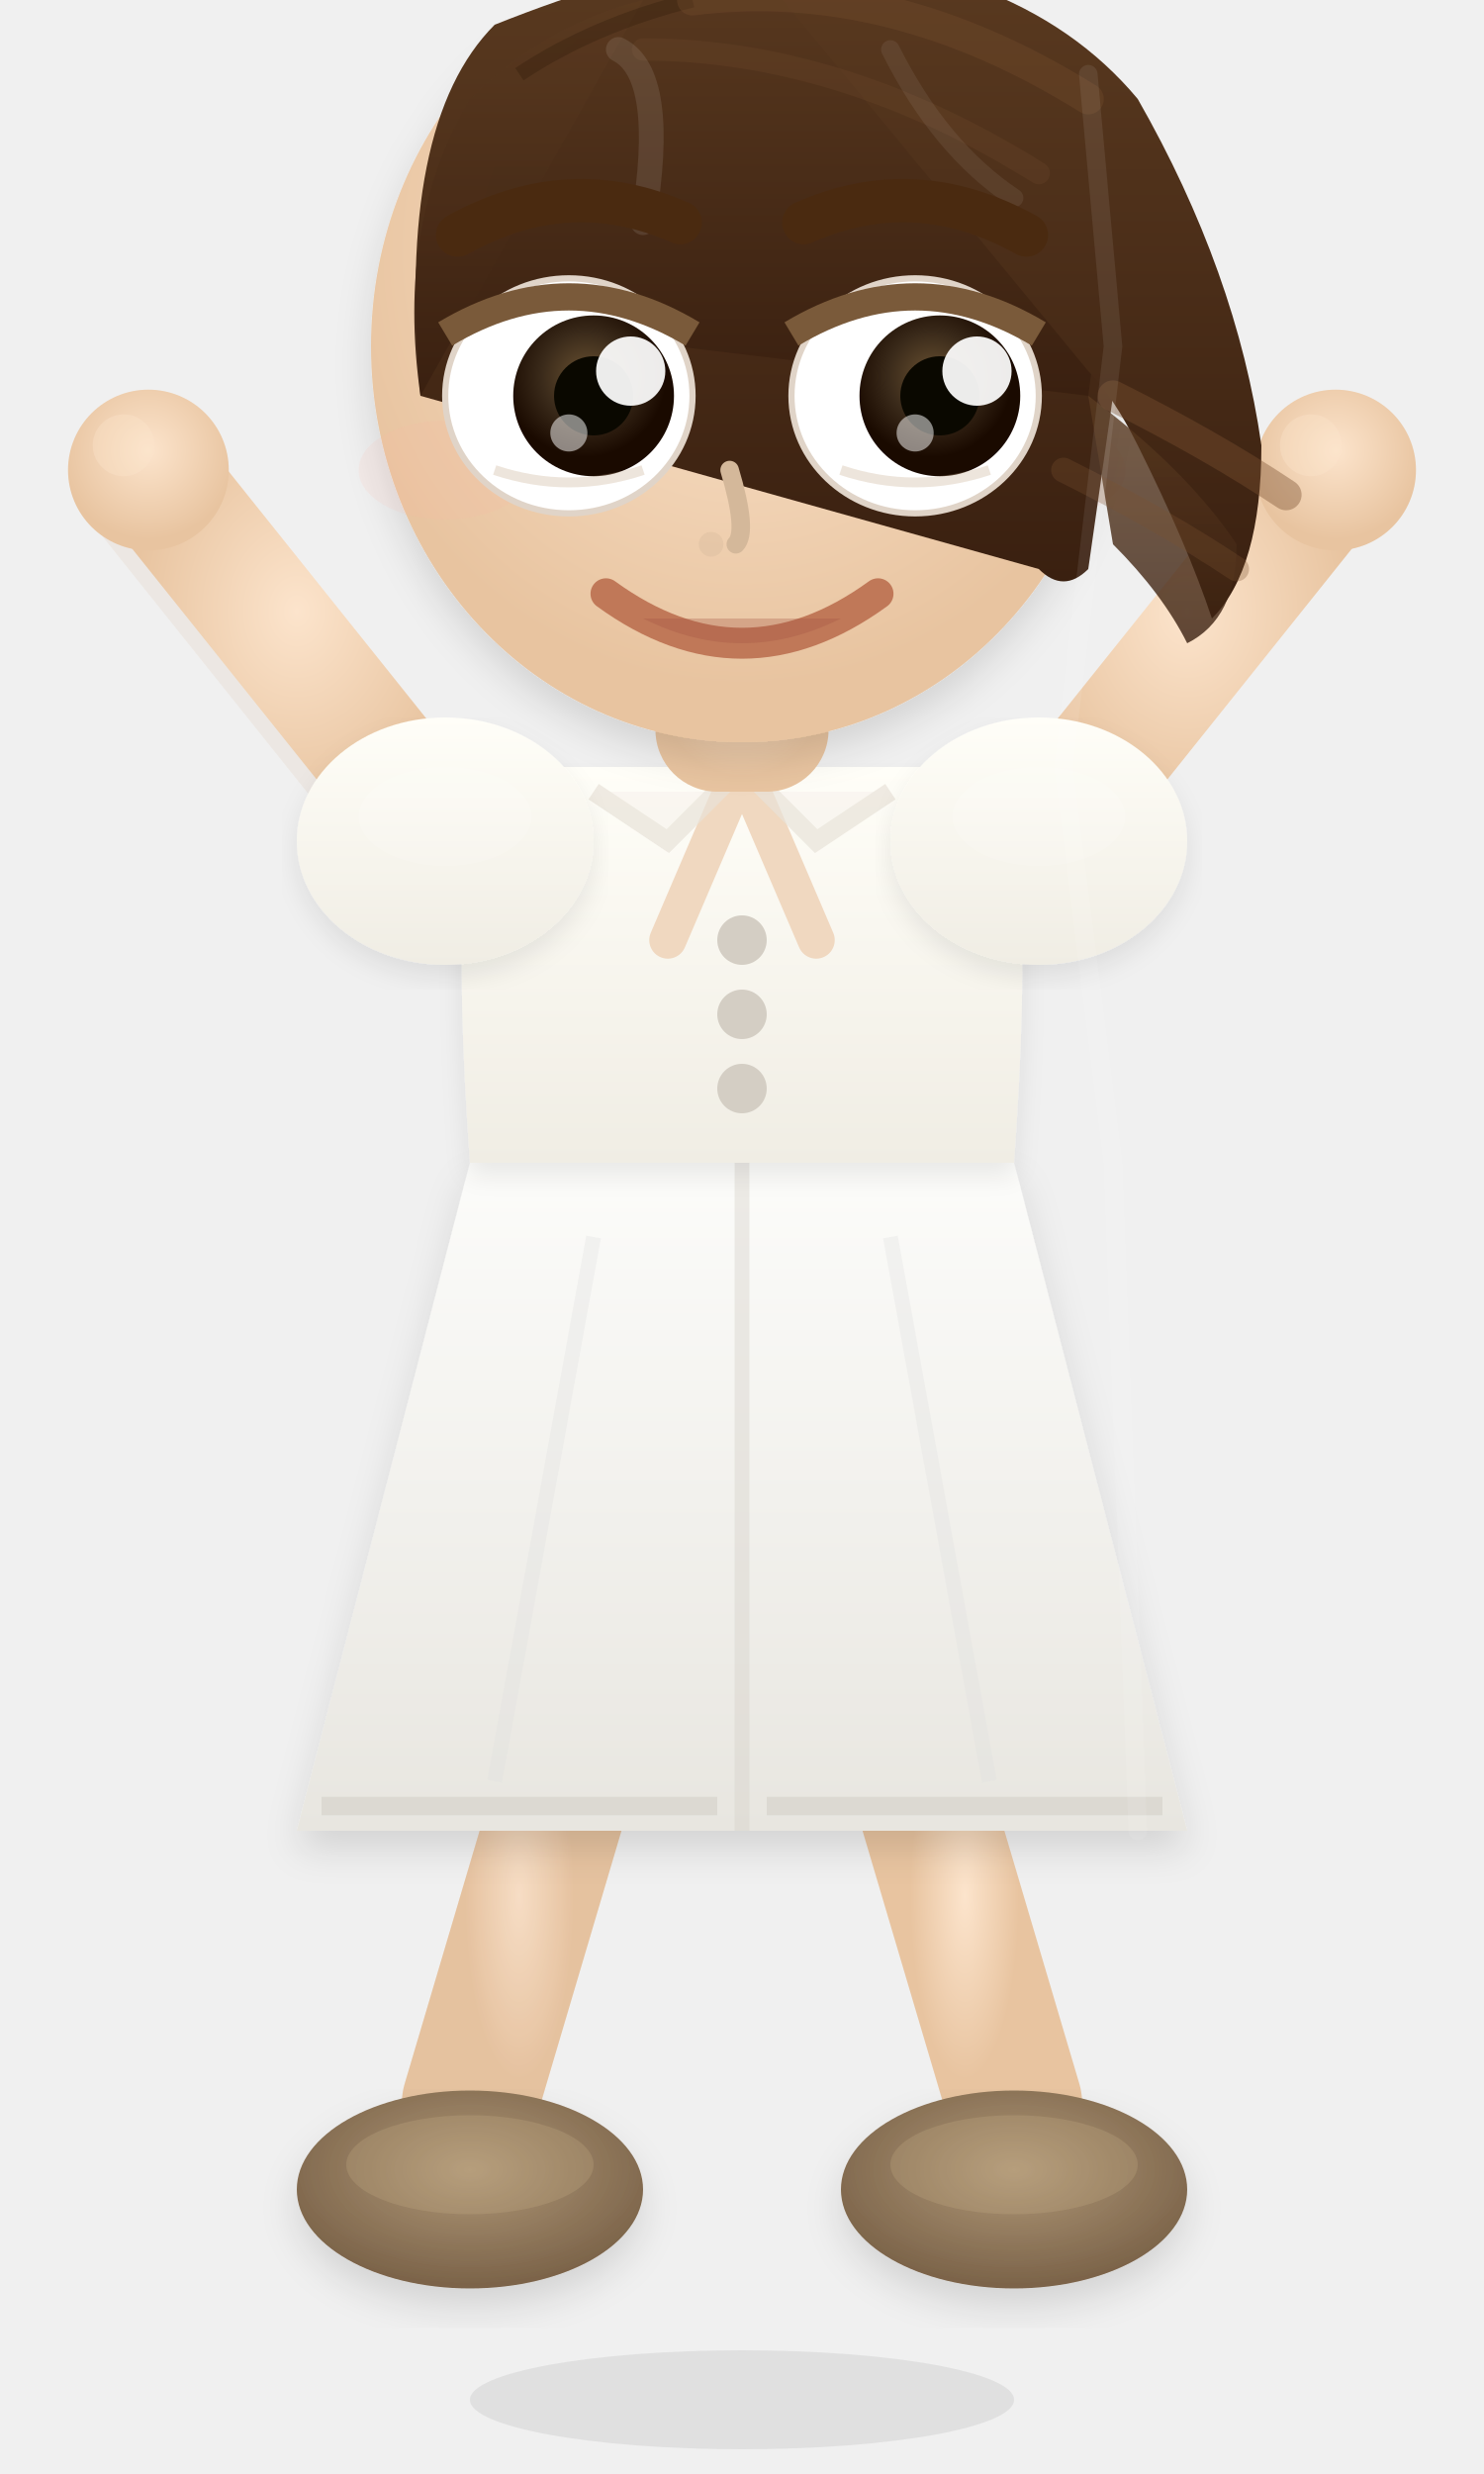
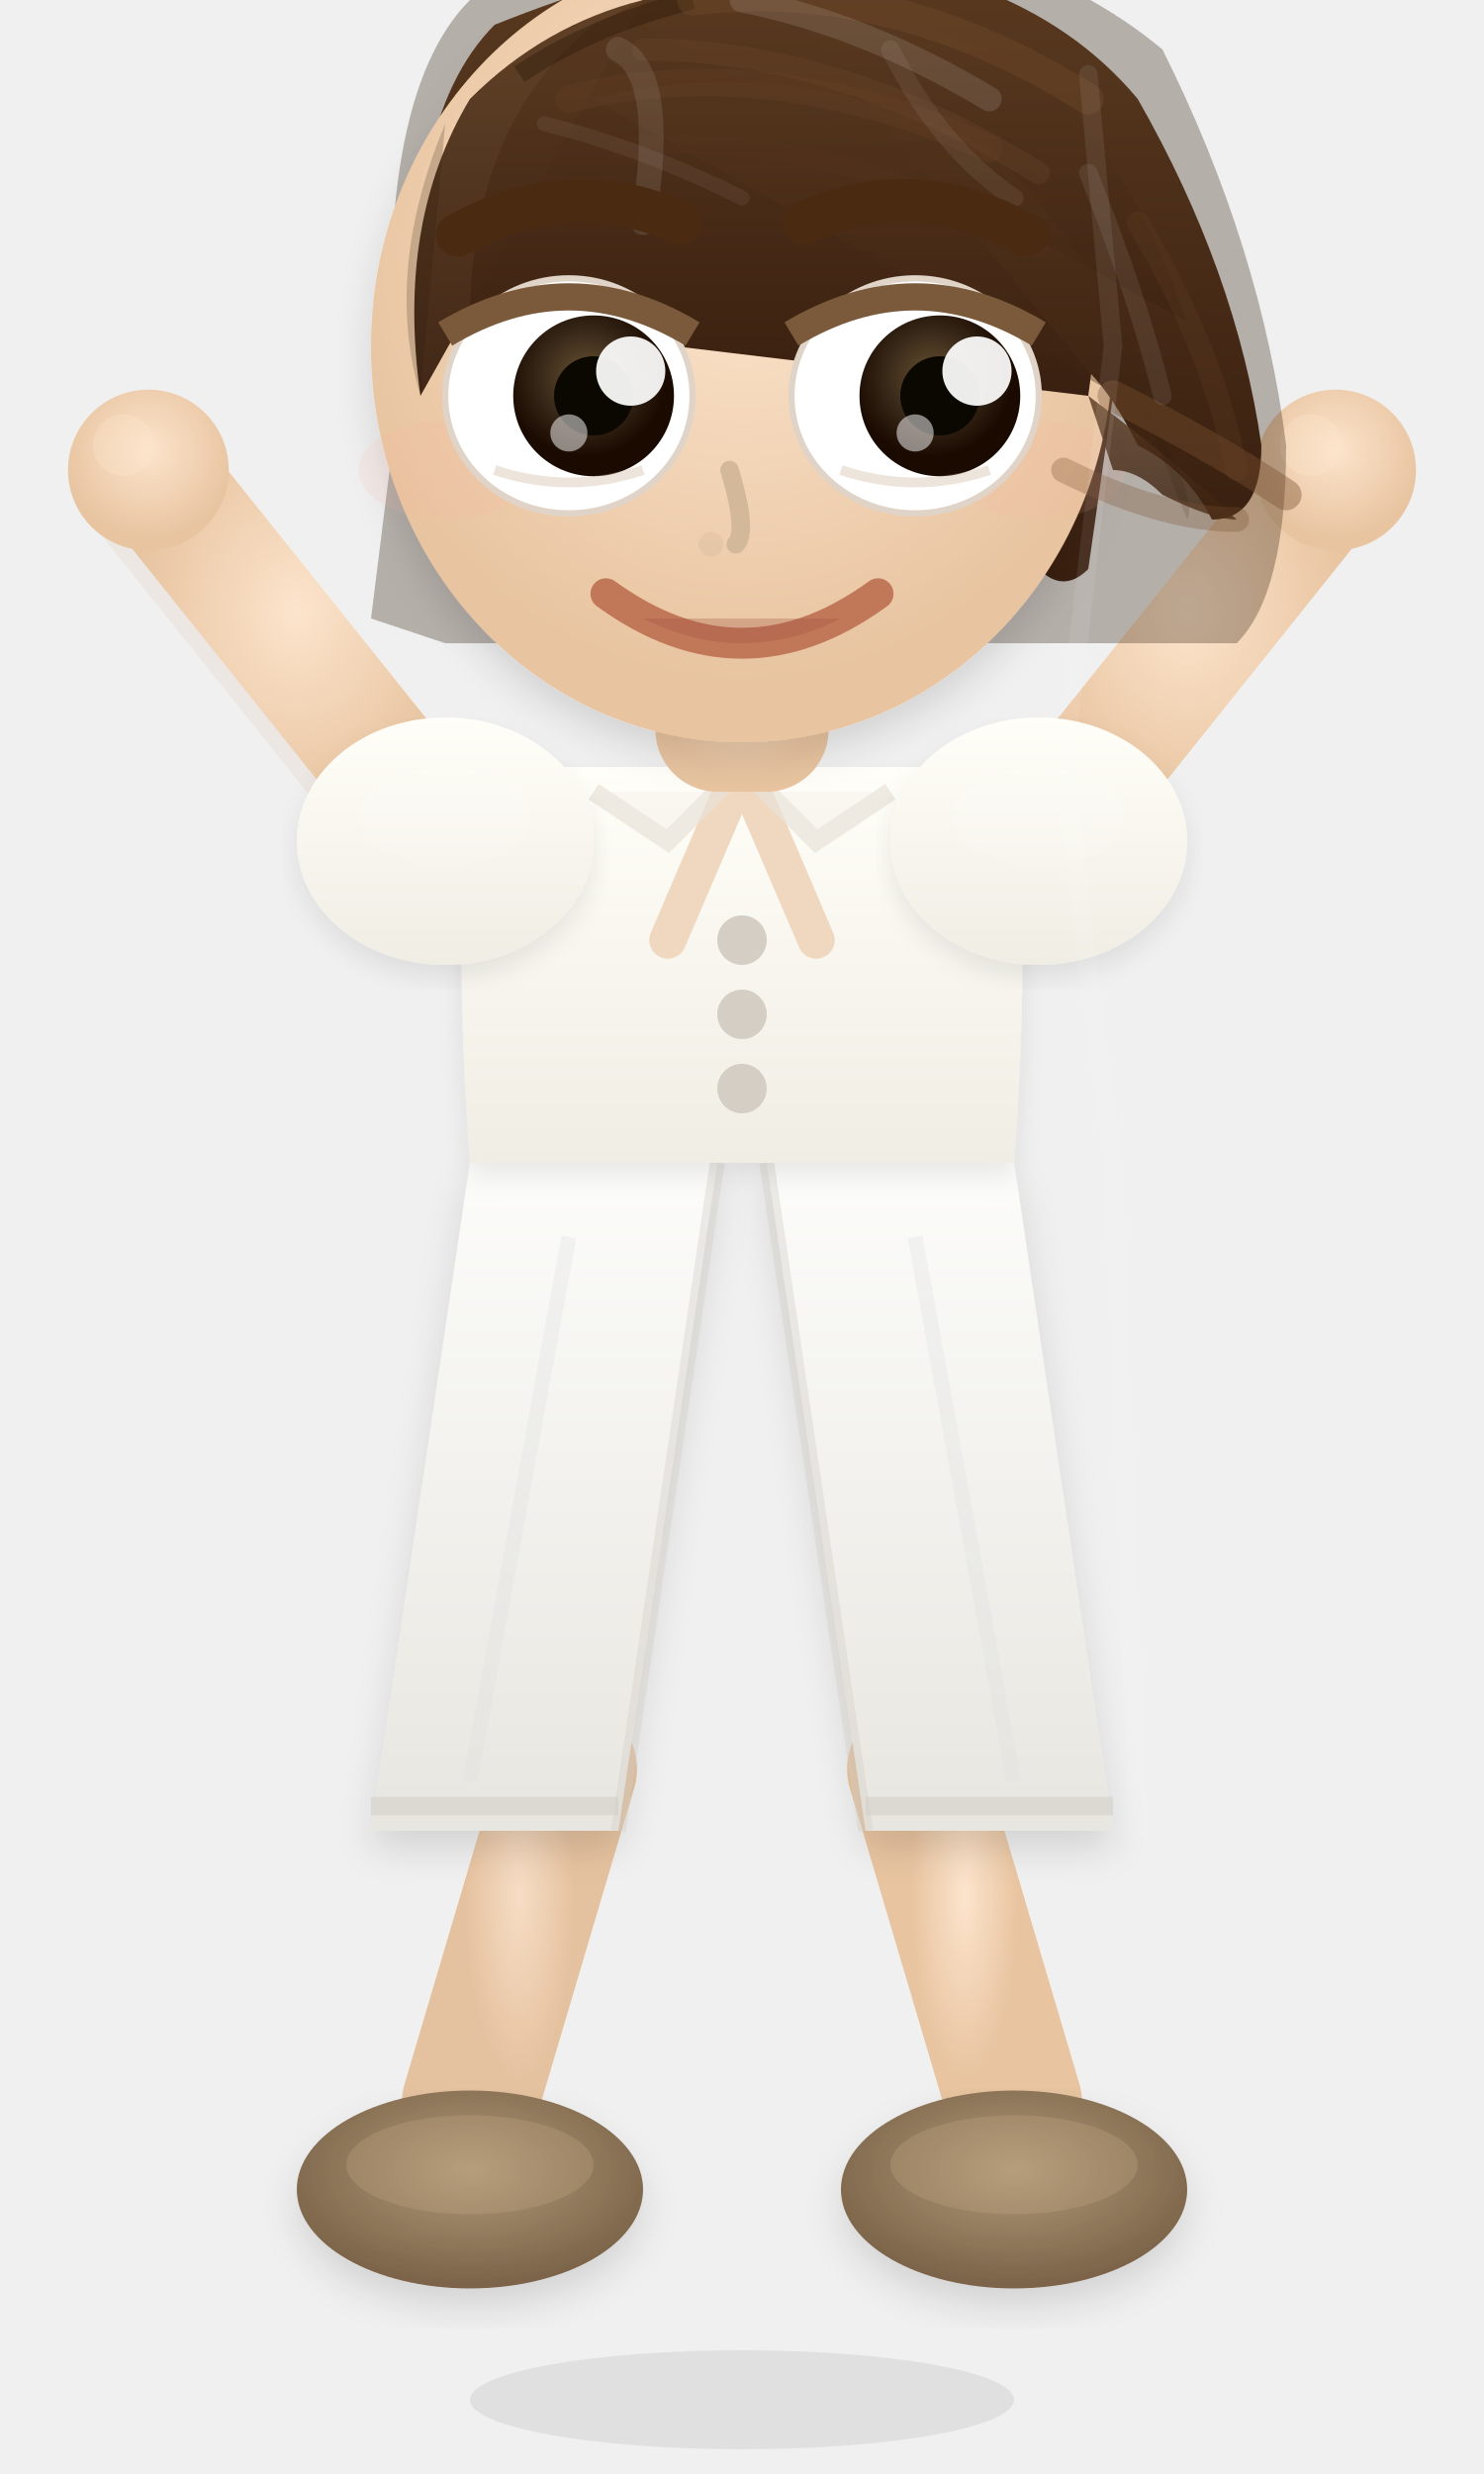
<svg xmlns="http://www.w3.org/2000/svg" viewBox="0 0 120 200">
  <defs>
    <radialGradient id="skin" cx="50%" cy="38%" r="55%">
      <stop offset="0%" stop-color="#fce4cc" />
      <stop offset="100%" stop-color="#e8c4a0" />
    </radialGradient>
    <linearGradient id="hair" x1="0" y1="0" x2="0" y2="1">
      <stop offset="0%" stop-color="#5a3a20" />
      <stop offset="100%" stop-color="#3a2010" />
    </linearGradient>
    <radialGradient id="iris" cx="45%" cy="38%" r="50%">
      <stop offset="0%" stop-color="#6a5232" />
      <stop offset="55%" stop-color="#3a2a1a" />
      <stop offset="100%" stop-color="#1a0a00" />
    </radialGradient>
    <linearGradient id="pants" x1="0" y1="0" x2="0" y2="1">
      <stop offset="0%" stop-color="#fcfcfa" />
      <stop offset="100%" stop-color="#e8e6e0" />
    </linearGradient>
    <linearGradient id="shirt" x1="0" y1="0" x2="0" y2="1">
      <stop offset="0%" stop-color="#fffef8" />
      <stop offset="100%" stop-color="#f0ede4" />
    </linearGradient>
    <radialGradient id="shoe" cx="50%" cy="40%" r="60%">
      <stop offset="0%" stop-color="#b09878" />
      <stop offset="100%" stop-color="#7a6248" />
    </radialGradient>
    <filter id="glow" x="-20%" y="-20%" width="140%" height="140%">
      <feGaussianBlur stdDeviation="1.2" result="blur" />
      <feComposite in="SourceGraphic" in2="blur" operator="over" />
    </filter>
    <filter id="shadow" x="-10%" y="-10%" width="120%" height="130%">
      <feDropShadow dx="0" dy="1.5" stdDeviation="1.5" flood-color="#000" flood-opacity="0.12" />
    </filter>
    <filter id="inner_shadow" x="-5%" y="-5%" width="110%" height="115%">
      <feDropShadow dx="0" dy="1" stdDeviation="1" flood-color="#000" flood-opacity="0.08" />
    </filter>
  </defs>
  <ellipse cx="60" cy="194" rx="22" ry="4" fill="#000" opacity="0.07" />
  <line x1="46" y1="143" x2="38" y2="170" stroke="url(#skin)" stroke-width="11" stroke-linecap="round" />
  <line x1="46" y1="143" x2="38" y2="170" stroke="#d8b898" stroke-width="11" stroke-linecap="round" opacity="0.15" />
  <line x1="74" y1="143" x2="82" y2="170" stroke="url(#skin)" stroke-width="11" stroke-linecap="round" />
  <ellipse cx="38" cy="177" rx="14" ry="8" fill="url(#shoe)" filter="url(#shadow)" />
  <ellipse cx="38" cy="175" rx="10" ry="4" fill="#c8b088" opacity="0.25" />
  <ellipse cx="82" cy="177" rx="14" ry="8" fill="url(#shoe)" filter="url(#shadow)" />
  <ellipse cx="82" cy="175" rx="10" ry="4" fill="#c8b088" opacity="0.25" />
-   <polygon points="24,148 38,94 82,94 96,148" fill="url(#pants)" filter="url(#shadow)" />
-   <line x1="60" y1="94" x2="60" y2="148" stroke="#d4d0c8" stroke-width="1.2" opacity="0.4" />
-   <line x1="48" y1="100" x2="40" y2="144" stroke="#ddd" stroke-width="1.2" opacity="0.3" />
-   <line x1="72" y1="100" x2="80" y2="144" stroke="#ddd" stroke-width="1.2" opacity="0.3" />
-   <line x1="26" y1="146" x2="58" y2="146" stroke="#d0ccc4" stroke-width="1.5" opacity="0.5" />
-   <line x1="62" y1="146" x2="94" y2="146" stroke="#d0ccc4" stroke-width="1.5" opacity="0.5" />
+   <polygon points="30,148 38,94 58,94 50,148" fill="url(#pants)" filter="url(#shadow)" />
+   <polygon points="70,148 62,94 82,94 90,148" fill="url(#pants)" filter="url(#shadow)" />
+   <line x1="58" y1="94" x2="50" y2="148" stroke="#d4d0c8" stroke-width="1.2" opacity="0.4" />
+   <line x1="62" y1="94" x2="70" y2="148" stroke="#d4d0c8" stroke-width="1.2" opacity="0.4" />
+   <line x1="46" y1="100" x2="38" y2="144" stroke="#ddd" stroke-width="1.2" opacity="0.3" />
+   <line x1="74" y1="100" x2="82" y2="144" stroke="#ddd" stroke-width="1.2" opacity="0.3" />
+   <line x1="30" y1="146" x2="50" y2="146" stroke="#d0ccc4" stroke-width="1.5" opacity="0.5" />
+   <line x1="70" y1="146" x2="90" y2="146" stroke="#d0ccc4" stroke-width="1.5" opacity="0.5" />
  <path d="M38,94 Q36,66 40,62 L80,62 Q84,66 82,94Z" fill="url(#shirt)" filter="url(#inner_shadow)" />
  <path d="M60,62 L54,76" stroke="#f0d8c0" stroke-width="3" fill="none" stroke-linecap="round" />
  <path d="M60,62 L66,76" stroke="#f0d8c0" stroke-width="3" fill="none" stroke-linecap="round" />
  <path d="M48,64 L54,68 L60,62 L66,68 L72,64" stroke="#e8e2d8" stroke-width="1.5" fill="#f8f4ee" opacity="0.7" />
  <circle cx="60" cy="76" r="2" fill="#d4cec4" />
  <circle cx="60" cy="82" r="2" fill="#d4cec4" />
  <circle cx="60" cy="88" r="2" fill="#d4cec4" />
  <line x1="36" y1="70" x2="12" y2="40" stroke="#d8b898" stroke-width="10" stroke-linecap="round" opacity="0.15" />
  <line x1="36" y1="68" x2="12" y2="38" stroke="url(#skin)" stroke-width="10" stroke-linecap="round" />
  <circle cx="12" cy="38" r="6.5" fill="url(#skin)" />
  <circle cx="10" cy="36" r="2.5" fill="#fce4cc" opacity="0.35" />
  <line x1="84" y1="68" x2="108" y2="38" stroke="url(#skin)" stroke-width="10" stroke-linecap="round" />
  <circle cx="108" cy="38" r="6.5" fill="url(#skin)" />
  <circle cx="106" cy="36" r="2.5" fill="#fce4cc" opacity="0.35" />
  <ellipse cx="36" cy="68" rx="12" ry="10" fill="url(#shirt)" filter="url(#inner_shadow)" />
  <ellipse cx="36" cy="66" rx="7" ry="4" fill="white" opacity="0.12" />
  <ellipse cx="84" cy="68" rx="12" ry="10" fill="url(#shirt)" filter="url(#inner_shadow)" />
  <ellipse cx="84" cy="66" rx="7" ry="4" fill="white" opacity="0.12" />
  <rect x="53" y="46" width="14" height="18" fill="url(#skin)" rx="5" />
+   <path d="M32,34 Q30,8 38,0 Q48,-6 60,-7 Q82,-6 94,4 Q102,20 104,36 Q104,48 100,52 L36,52 L30,50 Z" fill="#2a1808" opacity="0.3" />
+   <path d="M34,32 Q32,10 40,2 Q50,-2 60,-4 Q78,-2 88,6 Q92,16 90,32 L88,46 Q86,48 84,46" fill="url(#hair)" />
  <ellipse cx="60" cy="28" rx="30" ry="32" fill="url(#skin)" filter="url(#shadow)" />
  <ellipse cx="36" cy="38" rx="7" ry="4" fill="#ffb0a0" opacity="0.12" />
  <ellipse cx="84" cy="38" rx="7" ry="4" fill="#ffb0a0" opacity="0.12" />
  <ellipse cx="58" cy="10" rx="16" ry="10" fill="white" opacity="0.07" />
-   <path d="M34,32 Q32,10 40,2 Q50,-2 60,-4 Q78,-2 88,6 Q92,16 90,32 L88,46 Q86,48 84,46" fill="url(#hair)" />
  <path d="M38,26 Q38,10 48,2 Q56,-2 60,-4 Q76,-2 86,6 Q90,18 88,32" fill="url(#hair)" />
  <path d="M34,32 Q32,18 38,8 Q44,2 52,0" fill="url(#hair)" opacity="0.95" />
-   <path d="M60,-4 Q82,-4 92,8 Q100,22 102,36 Q102,46 98,50 Q96,44 92,36 Q90,32 88,30" fill="url(#hair)" />
-   <path d="M88,32 Q96,38 100,44 Q100,50 96,52 Q94,48 90,44" fill="url(#hair)" opacity="0.8" />
+   <path d="M34,32 Q31,22 36,10" fill="#2a1808" opacity="0.2" />
+   <path d="M60,-4 Q82,-4 92,8 Q100,22 102,36 Q102,42 98,42 Q96,38 92,36 Q90,32 88,30" fill="url(#hair)" />
+   <path d="M88,32 Q96,38 100,42 Q98,42 94,40 Q92,38 90,38" fill="url(#hair)" opacity="0.8" />
+   <path d="M92,32 Q97,40 96,42" fill="#2a1808" opacity="0.15" />
+   <path d="M52,2 Q68,-2 84,6 Q92,14 96,26" fill="url(#hair)" opacity="0.5" />
+   <path d="M48,8 Q64,4 80,12 Q90,22 94,34" fill="url(#hair)" opacity="0.35" />
+   <path d="M42,6 Q48,2 56,0" stroke="#2a1808" stroke-width="1.5" fill="none" opacity="0.4" />
  <path d="M90,32 Q98,36 104,40" stroke="#7a5030" stroke-width="2.5" fill="none" stroke-linecap="round" opacity="0.4" />
-   <path d="M86,38 Q94,42 100,46" stroke="#7a5030" stroke-width="2" fill="none" stroke-linecap="round" opacity="0.3" />
-   <path d="M42,6 Q48,2 56,0" stroke="#2a1808" stroke-width="1.2" fill="none" opacity="0.3" />
+   <path d="M86,38 Q94,42 100,42" stroke="#7a5030" stroke-width="2" fill="none" stroke-linecap="round" opacity="0.3" />
  <path d="M56,0 Q72,-2 88,8" stroke="#7a5030" stroke-width="2.5" fill="none" stroke-linecap="round" opacity="0.3" />
  <path d="M52,4 Q68,4 84,14" stroke="#7a5030" stroke-width="1.8" fill="none" stroke-linecap="round" opacity="0.2" />
+   <path d="M46,8 Q62,4 80,12" stroke="#6a4428" stroke-width="2.2" fill="none" stroke-linecap="round" opacity="0.25" />
+   <path d="M50,12 Q66,10 84,20" stroke="#5a3420" stroke-width="1.5" fill="none" stroke-linecap="round" opacity="0.18" />
+   <path d="M92,18 Q98,28 100,38" stroke="#6a4428" stroke-width="1.8" fill="none" stroke-linecap="round" opacity="0.2" />
  <path d="M50,4 Q54,6 52,18" stroke="white" stroke-width="2" fill="none" stroke-linecap="round" opacity="0.1" />
  <path d="M72,4 Q76,12 82,16" stroke="white" stroke-width="1.5" fill="none" stroke-linecap="round" opacity="0.07" />
+   <path d="M60,0 Q70,2 80,8" stroke="white" stroke-width="2" fill="none" stroke-linecap="round" opacity="0.12" />
+   <path d="M44,10 Q52,12 60,16" stroke="white" stroke-width="1.2" fill="none" stroke-linecap="round" opacity="0.06" />
+   <path d="M88,14 Q92,24 94,32" stroke="white" stroke-width="1.5" fill="none" stroke-linecap="round" opacity="0.08" />
  <ellipse cx="46" cy="32" rx="10" ry="9.5" fill="white" stroke="#e0d4c8" stroke-width="0.5" />
  <ellipse cx="74" cy="32" rx="10" ry="9.5" fill="white" stroke="#e0d4c8" stroke-width="0.5" />
  <circle cx="48" cy="32" r="6.5" fill="url(#iris)" />
  <circle cx="76" cy="32" r="6.5" fill="url(#iris)" />
  <circle cx="48" cy="32" r="3.2" fill="#0a0800" />
  <circle cx="76" cy="32" r="3.2" fill="#0a0800" />
  <circle cx="51" cy="30" r="2.8" fill="white" opacity="0.92" />
  <circle cx="79" cy="30" r="2.8" fill="white" opacity="0.92" />
  <circle cx="46" cy="35" r="1.5" fill="white" opacity="0.5" />
  <circle cx="74" cy="35" r="1.5" fill="white" opacity="0.5" />
  <path d="M36,27 Q46,21 56,27" stroke="#7a5a3a" stroke-width="2.2" fill="none" />
  <path d="M64,27 Q74,21 84,27" stroke="#7a5a3a" stroke-width="2.2" fill="none" />
  <path d="M40,38 Q46,40 52,38" stroke="#c4a888" stroke-width="0.8" fill="none" opacity="0.3" />
  <path d="M68,38 Q74,40 80,38" stroke="#c4a888" stroke-width="0.8" fill="none" opacity="0.3" />
  <path d="M37,19 Q46,14 55,18" stroke="#4a2a10" stroke-width="3.5" fill="none" stroke-linecap="round" />
  <path d="M65,18 Q74,14 83,19" stroke="#4a2a10" stroke-width="3.5" fill="none" stroke-linecap="round" />
  <path d="M59,38 Q60.5,43 59.5,44" stroke="#d4b89a" stroke-width="1.5" fill="none" stroke-linecap="round" />
  <circle cx="57.5" cy="44" r="1" fill="#d4b89a" opacity="0.35" />
  <path d="M49,48 Q60,56 71,48" stroke="#c07858" stroke-width="2.5" fill="none" stroke-linecap="round" />
  <path d="M52,50 Q60,54 68,50" fill="#a05040" opacity="0.3" />
  <path d="M88,6 L90,28 L86,62 L90,94 L92,148" stroke="white" stroke-width="1.5" fill="none" opacity="0.08" stroke-linecap="round" />
</svg>
